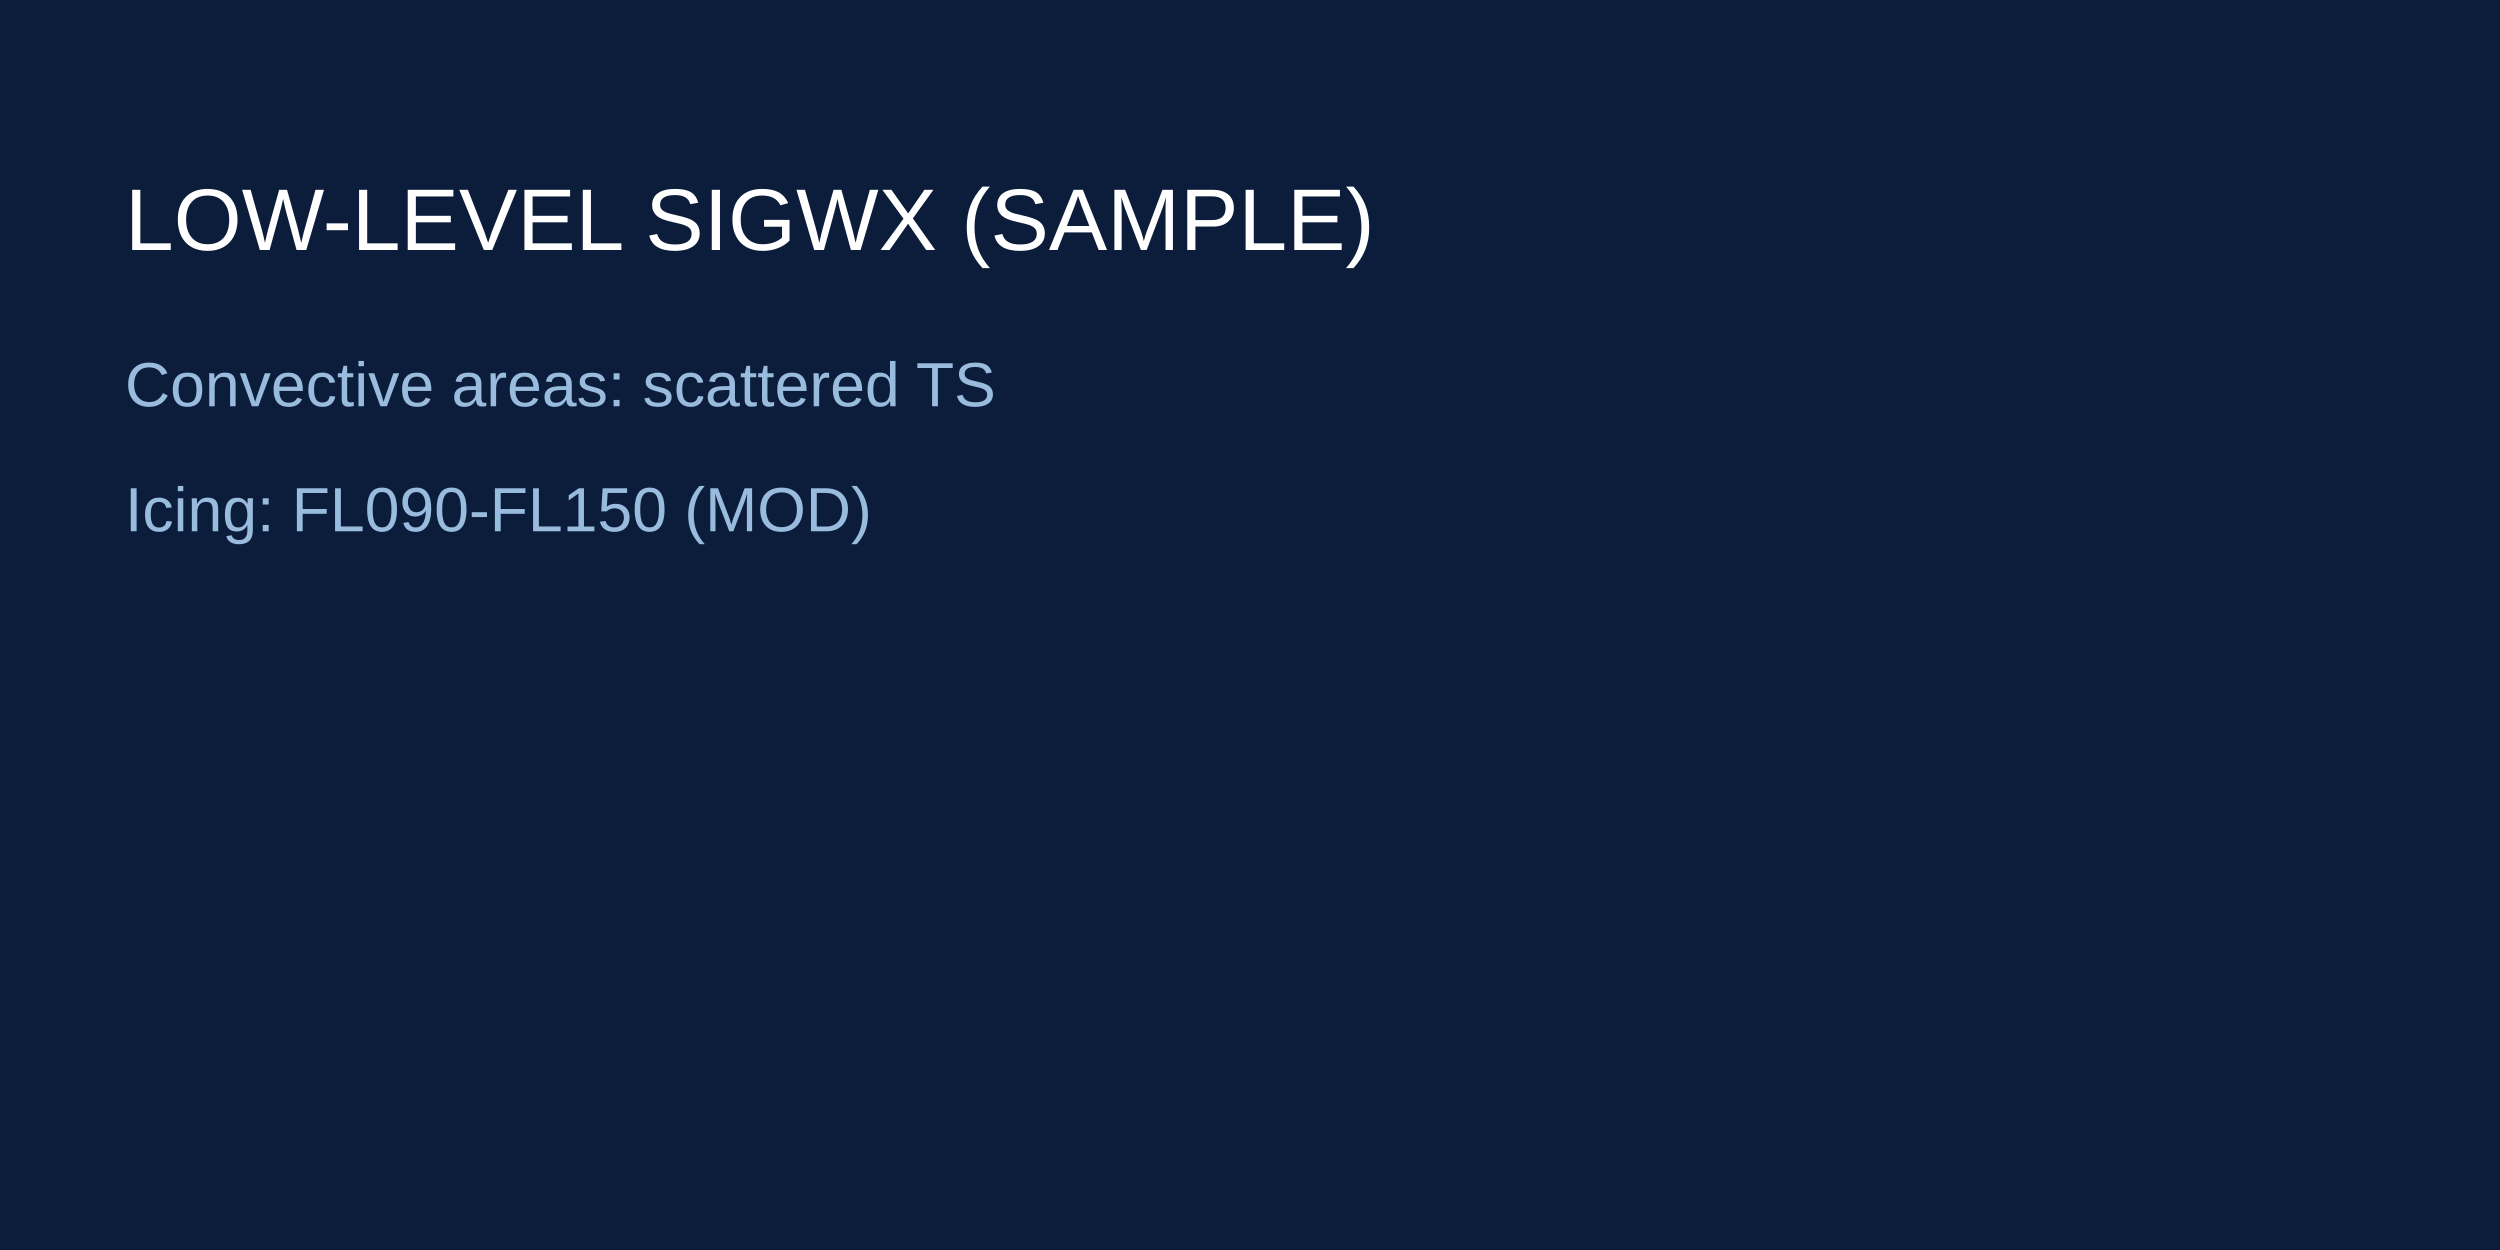
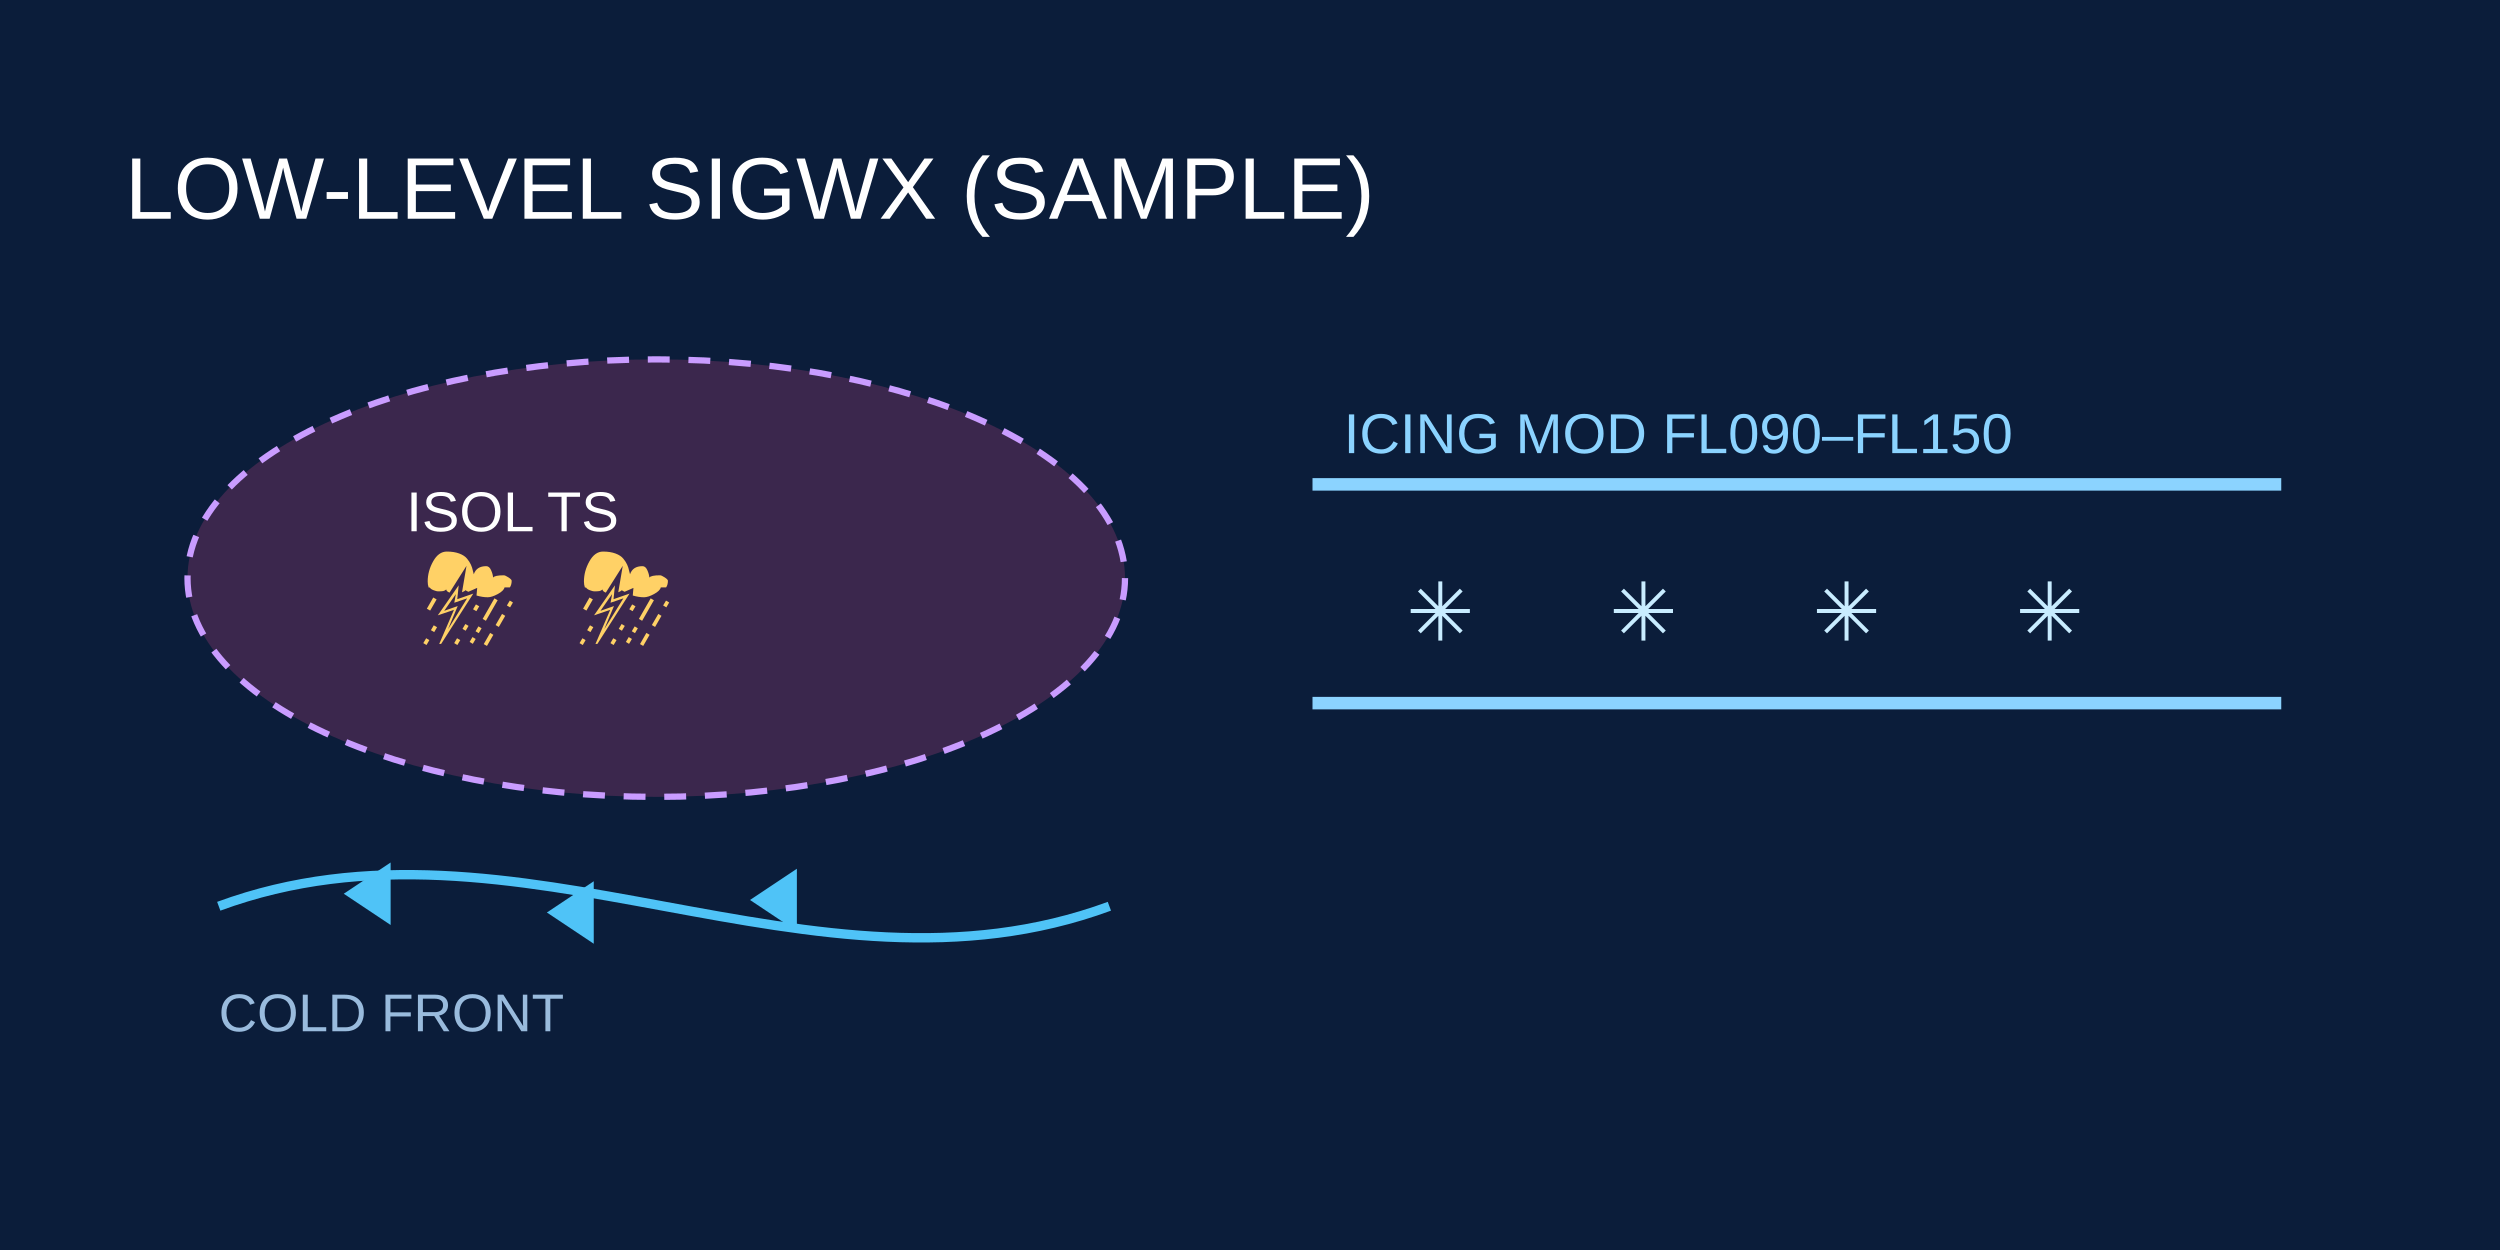
- <svg xmlns="http://www.w3.org/2000/svg" width="800" height="400" role="img" aria-label="Low level SIGWX sample">
+ <svg xmlns="http://www.w3.org/2000/svg" width="800" height="400" role="img" aria-label="Low level SIGWX sample with synoptic symbols">
  <rect width="100%" height="100%" fill="#0b1d3a" />
-   <text x="40" y="80" fill="#fff" font-size="28" font-family="Arial">LOW-LEVEL SIGWX (SAMPLE)</text>
-   <text x="40" y="130" fill="#9bd" font-size="20" font-family="Arial">Convective areas: scattered TS</text>
-   <text x="40" y="170" fill="#9bd" font-size="20" font-family="Arial">Icing: FL090-FL150 (MOD)</text>
+   <text x="40" y="70" fill="#fff" font-size="28" font-family="Arial">LOW-LEVEL SIGWX (SAMPLE)</text>
+   <ellipse cx="210" cy="185" rx="150" ry="70" fill="#3b274d" stroke="#c99cff" stroke-width="2" stroke-dasharray="7 6" />
+   <text x="130" y="170" fill="#fff" font-size="18" font-family="Arial">ISOL TS</text>
+   <text x="135" y="205" fill="#ffd166" font-size="38" font-family="Arial">⛈</text>
+   <text x="185" y="205" fill="#ffd166" font-size="38" font-family="Arial">⛈</text>
+   <line x1="420" y1="155" x2="730" y2="155" stroke="#8bd3ff" stroke-width="4" />
+   <line x1="420" y1="225" x2="730" y2="225" stroke="#8bd3ff" stroke-width="4" />
+   <text x="430" y="145" fill="#8bd3ff" font-size="18" font-family="Arial">ICING MOD FL090–FL150</text>
+   <text x="450" y="205" fill="#c8ecff" font-size="26" font-family="Arial">✳</text>
+   <text x="515" y="205" fill="#c8ecff" font-size="26" font-family="Arial">✳</text>
+   <text x="580" y="205" fill="#c8ecff" font-size="26" font-family="Arial">✳</text>
+   <text x="645" y="205" fill="#c8ecff" font-size="26" font-family="Arial">✳</text>
+   <path d="M70 290 C165 255, 260 325, 355 290" fill="none" stroke="#4fc3f7" stroke-width="3" />
+   <polygon points="110,286 125,276 125,296" fill="#4fc3f7" />
+   <polygon points="175,292 190,282 190,302" fill="#4fc3f7" />
+   <polygon points="240,288 255,278 255,298" fill="#4fc3f7" />
+   <text x="70" y="330" fill="#9bd" font-size="17" font-family="Arial">COLD FRONT</text>
</svg>
